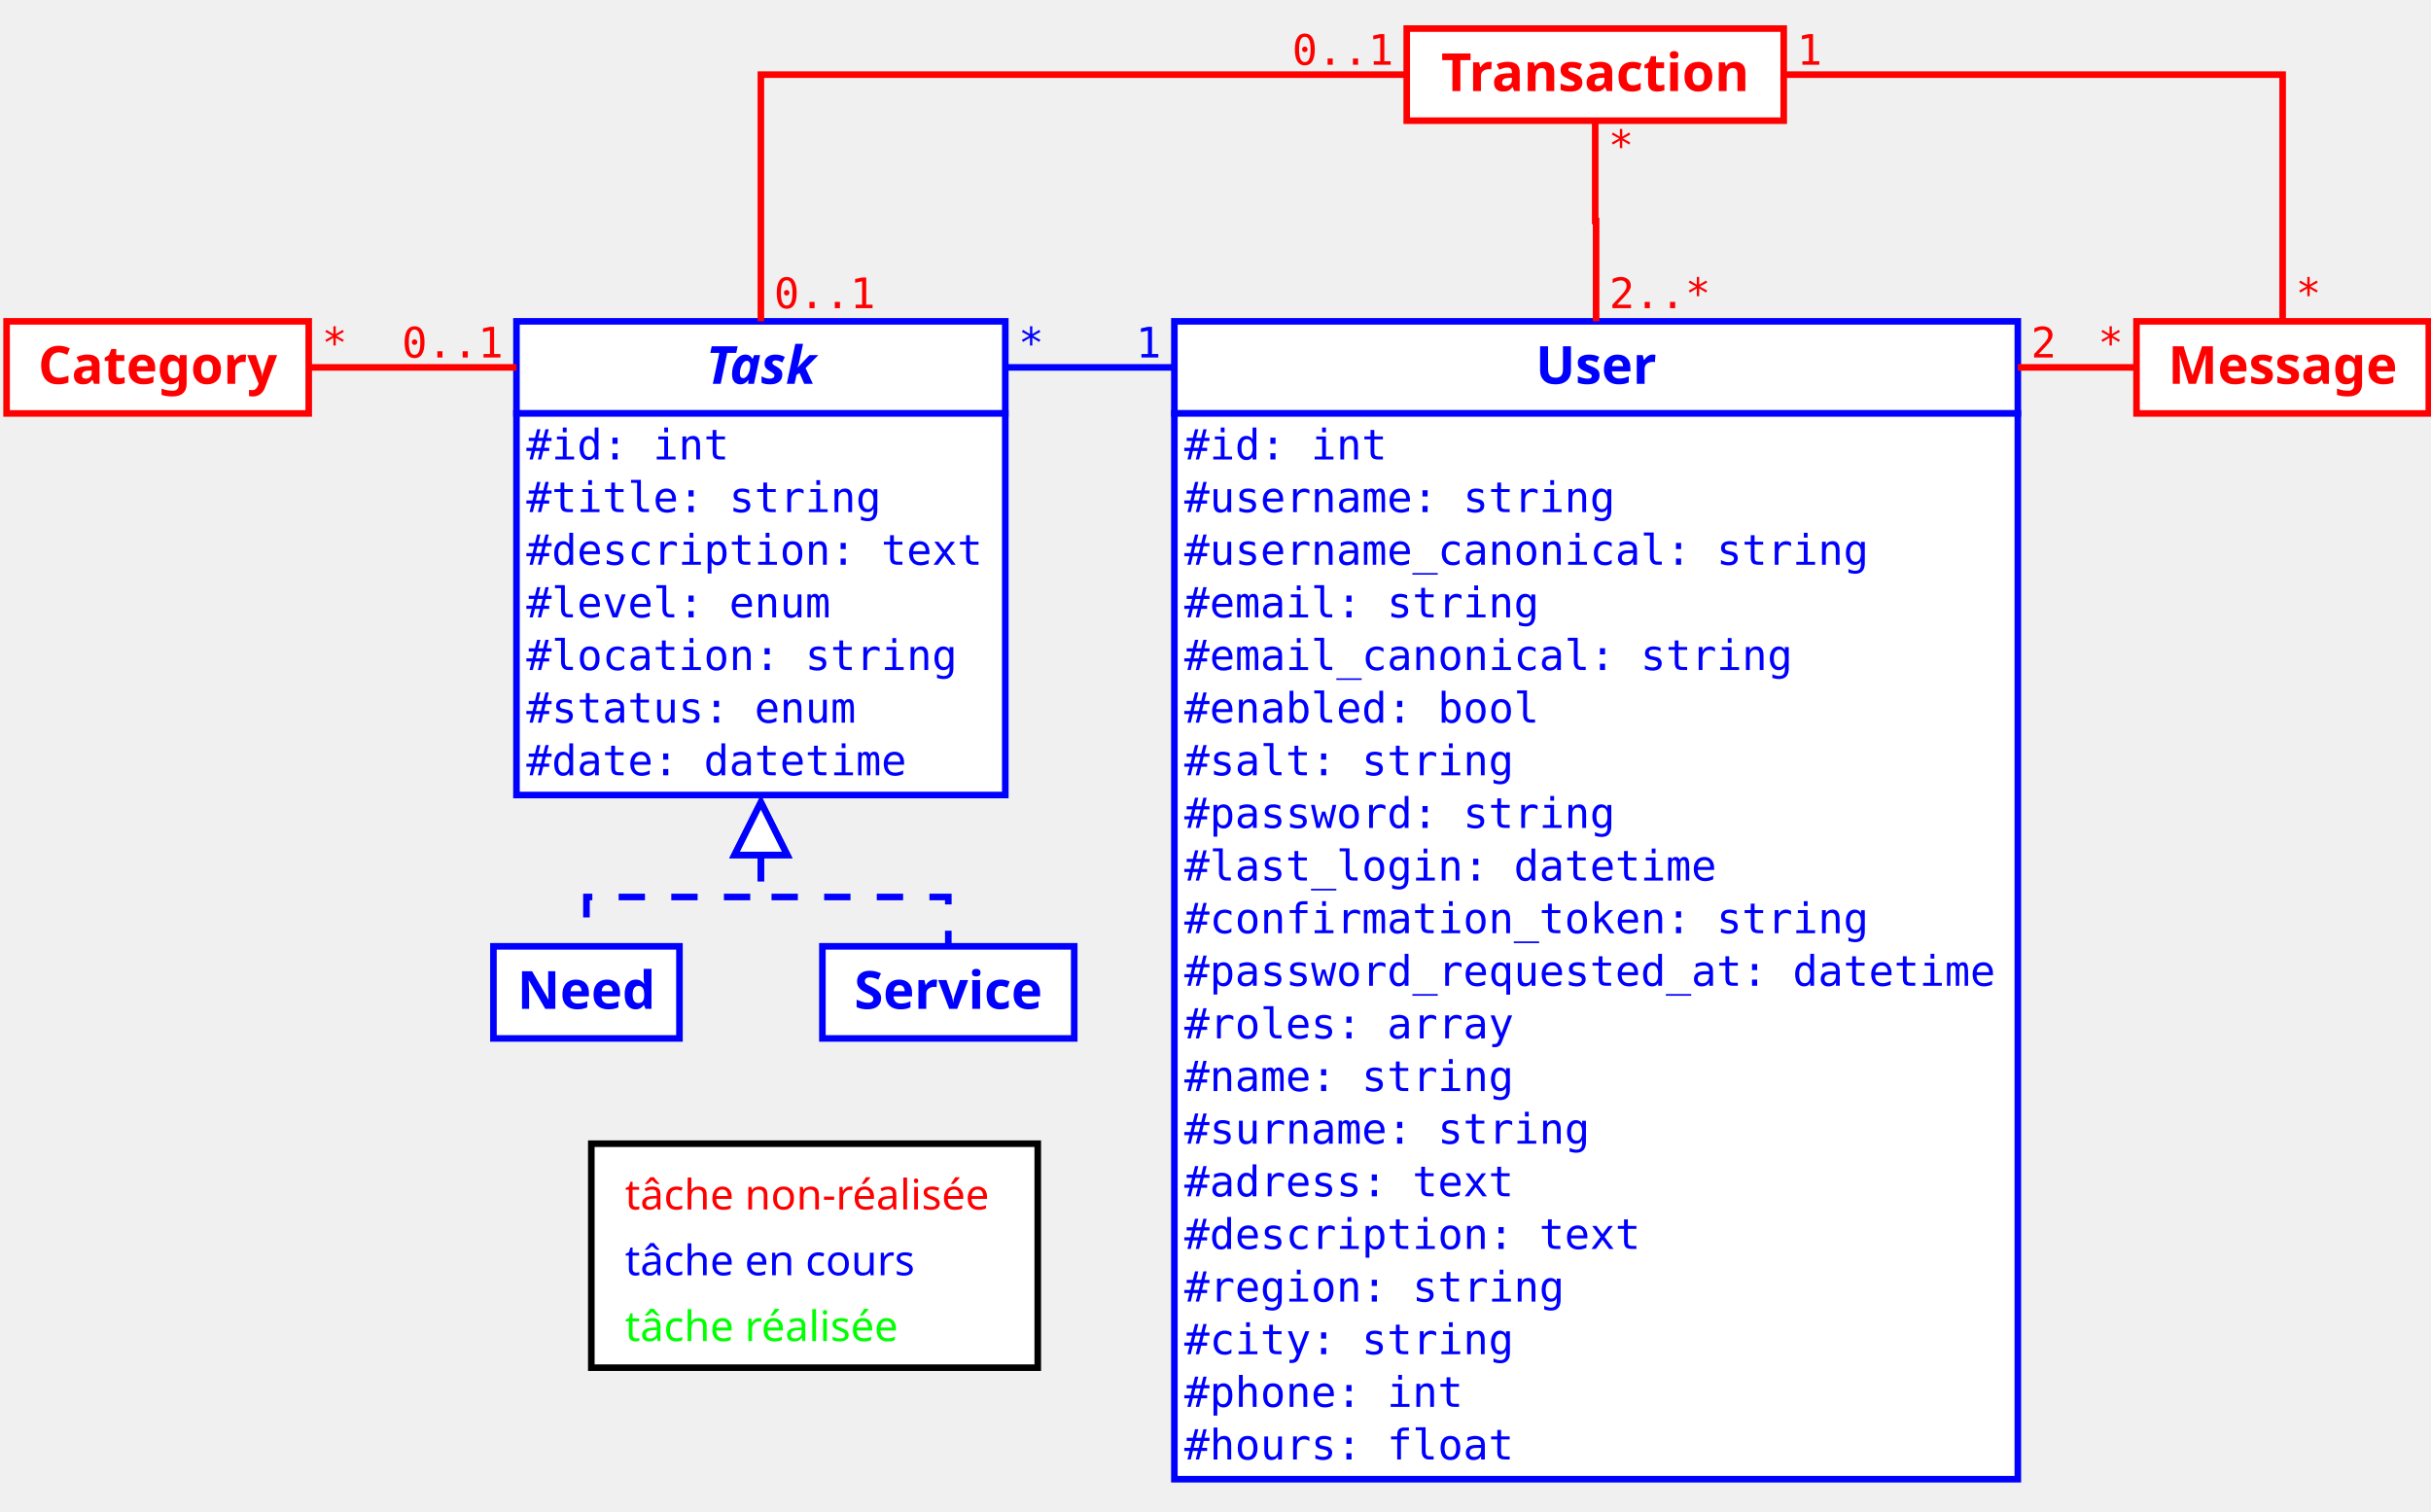
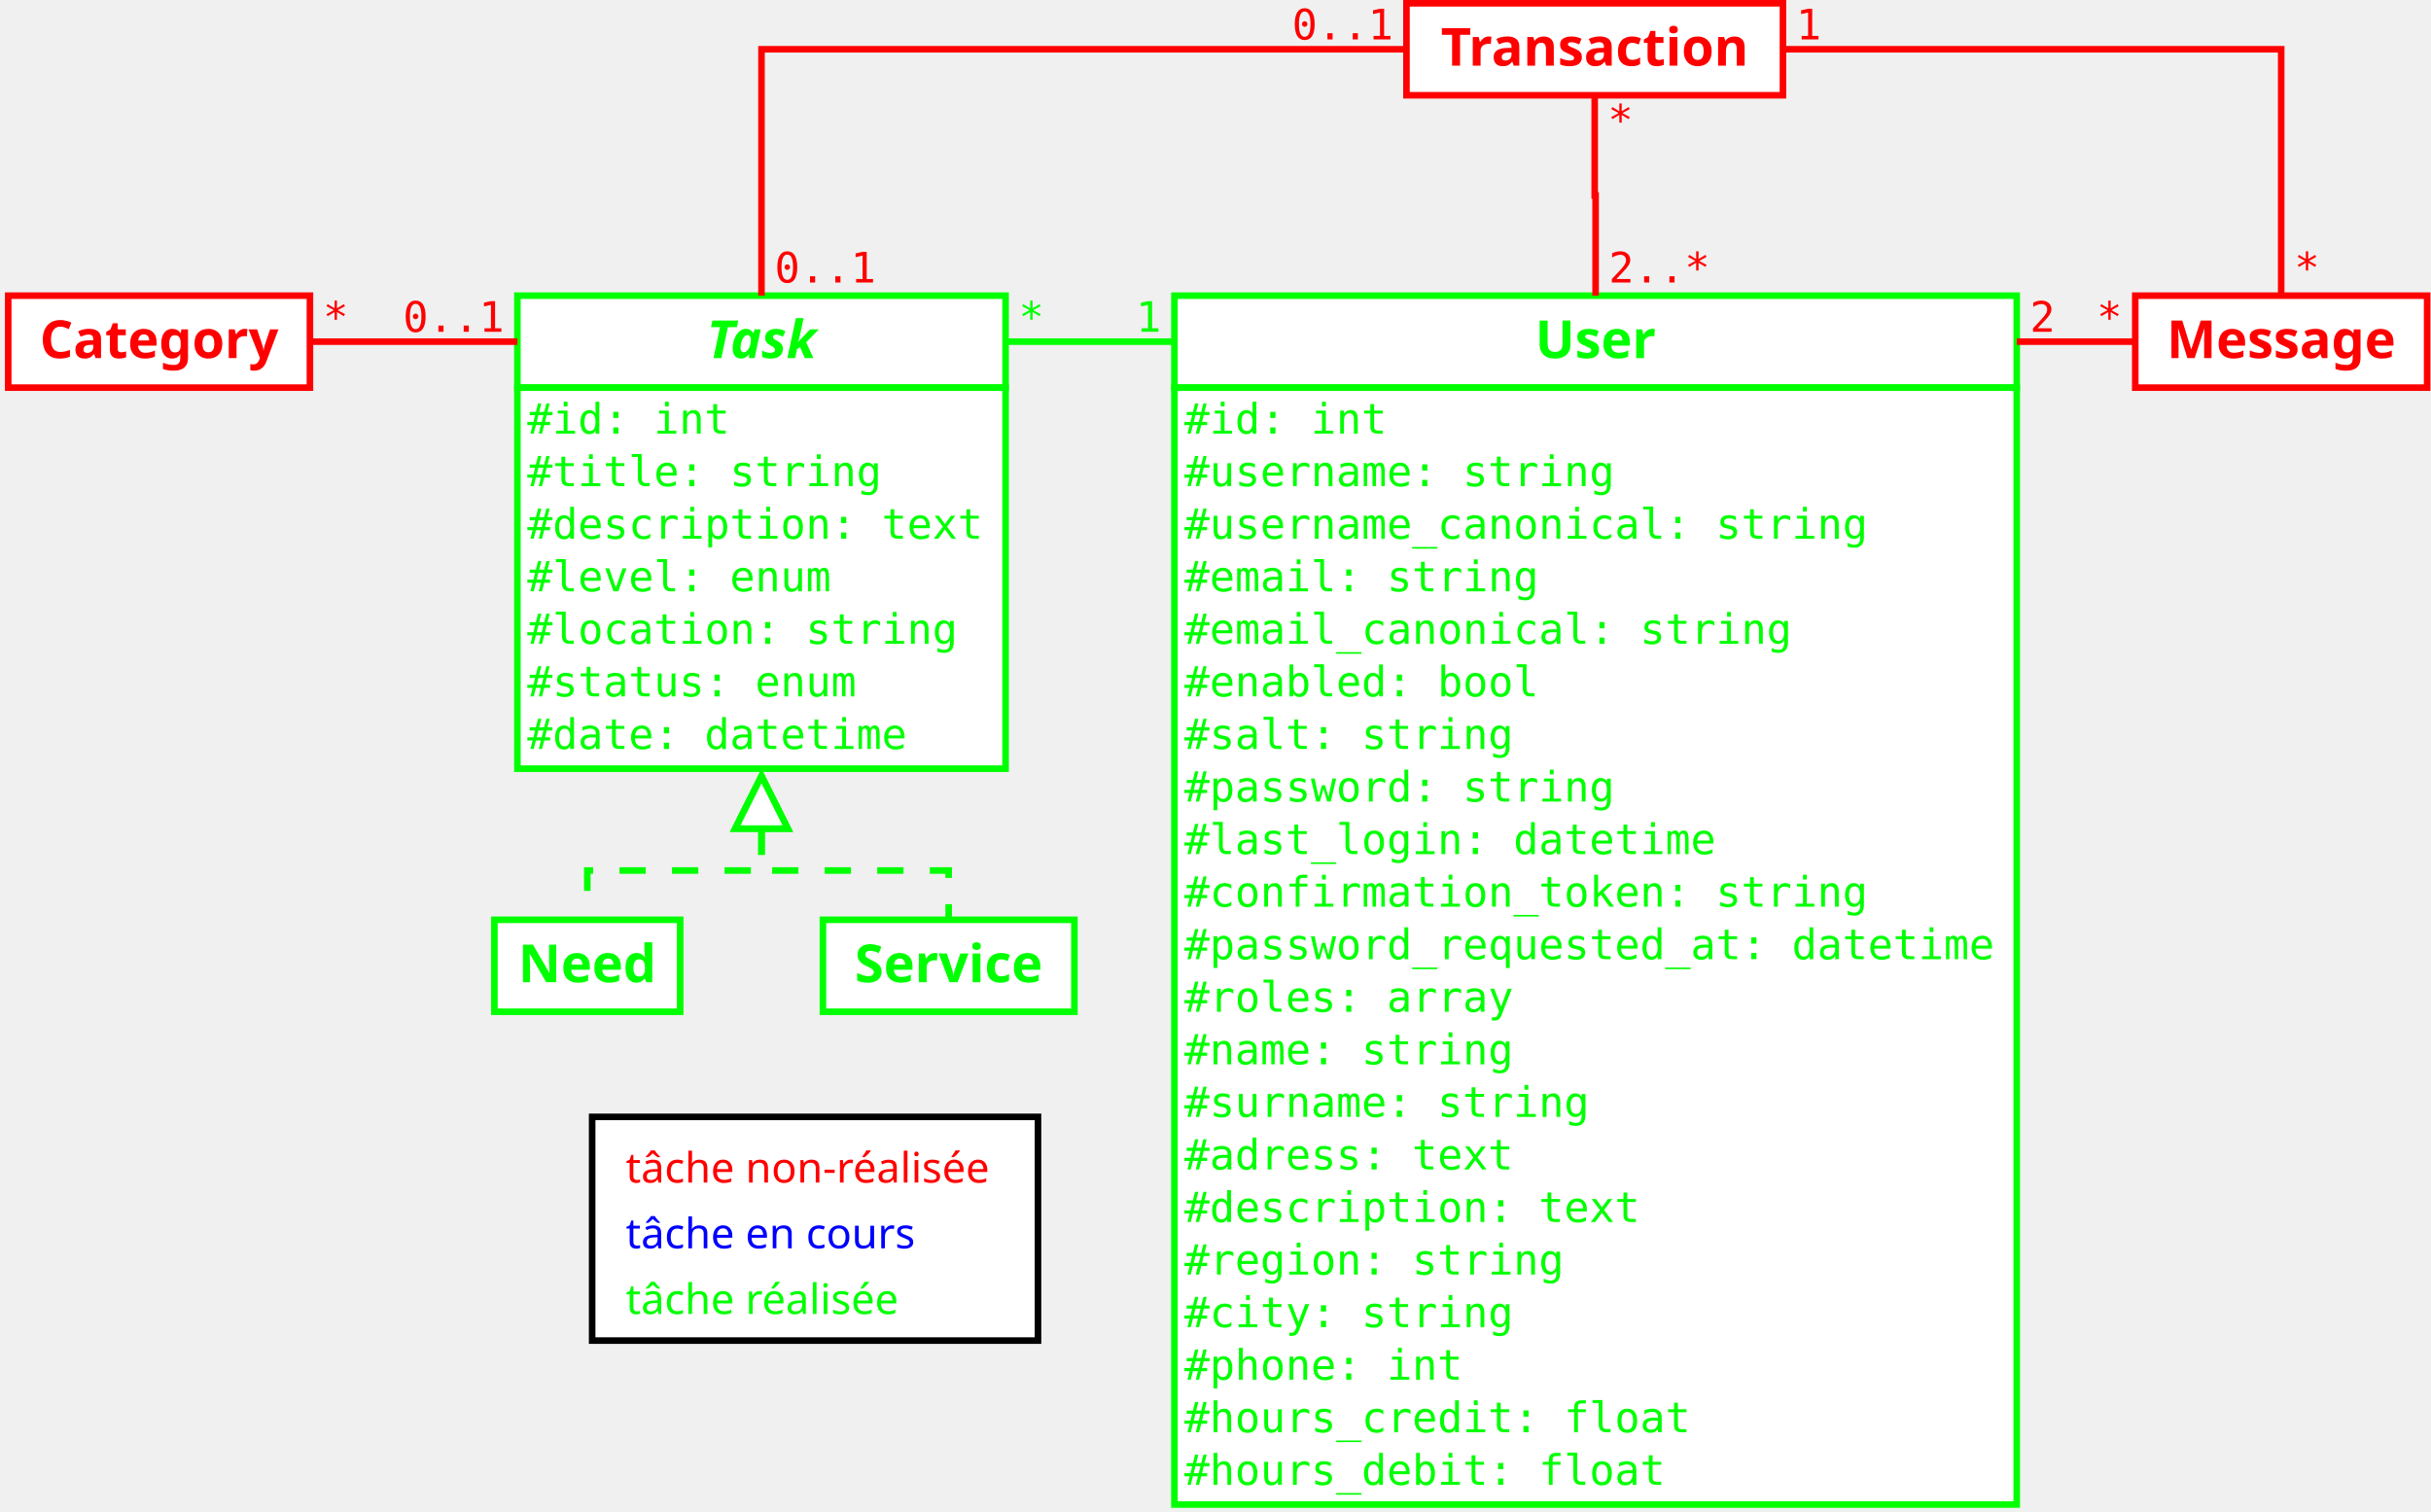
- <svg xmlns="http://www.w3.org/2000/svg" width="37cm" height="23cm" viewBox="230 -30 739 444">
+ <svg xmlns="http://www.w3.org/2000/svg" width="37cm" height="23cm" viewBox="230 -30 739 460">
  <g>
    <rect style="fill: #ffffff" x="409.752" y="310" width="135.713" height="68.097" />
    <rect style="fill: none; fill-opacity:0; stroke-width: 2; stroke: #000000" x="409.752" y="310" width="135.713" height="68.097" />
  </g>
  <g>
    <rect style="fill: #ffffff" x="587" y="60" width="256.4" height="28" />
-     <rect style="fill: none; fill-opacity:0; stroke-width: 2; stroke: #0000ff" x="587" y="60" width="256.4" height="28" />
-     <text font-size="16" style="fill: #0000ff;text-anchor:middle;font-family:sans-serif;font-style:normal;font-weight:700" x="715.2" y="79">User</text>
-     <rect style="fill: #ffffff" x="587" y="88" width="256.4" height="324" />
-     <rect style="fill: none; fill-opacity:0; stroke-width: 2; stroke: #0000ff" x="587" y="88" width="256.4" height="324" />
-     <text font-size="12.8" style="fill: #0000ff;text-anchor:start;font-family:monospace;font-style:normal;font-weight:normal" x="590" y="102">#id: int</text>
-     <text font-size="12.8" style="fill: #0000ff;text-anchor:start;font-family:monospace;font-style:normal;font-weight:normal" x="590" y="118">#username: string</text>
-     <text font-size="12.8" style="fill: #0000ff;text-anchor:start;font-family:monospace;font-style:normal;font-weight:normal" x="590" y="134">#username_canonical: string</text>
-     <text font-size="12.8" style="fill: #0000ff;text-anchor:start;font-family:monospace;font-style:normal;font-weight:normal" x="590" y="150">#email: string</text>
-     <text font-size="12.8" style="fill: #0000ff;text-anchor:start;font-family:monospace;font-style:normal;font-weight:normal" x="590" y="166">#email_canonical: string</text>
-     <text font-size="12.8" style="fill: #0000ff;text-anchor:start;font-family:monospace;font-style:normal;font-weight:normal" x="590" y="182">#enabled: bool</text>
-     <text font-size="12.8" style="fill: #0000ff;text-anchor:start;font-family:monospace;font-style:normal;font-weight:normal" x="590" y="198">#salt: string</text>
-     <text font-size="12.8" style="fill: #0000ff;text-anchor:start;font-family:monospace;font-style:normal;font-weight:normal" x="590" y="214">#password: string</text>
-     <text font-size="12.8" style="fill: #0000ff;text-anchor:start;font-family:monospace;font-style:normal;font-weight:normal" x="590" y="230">#last_login: datetime</text>
-     <text font-size="12.8" style="fill: #0000ff;text-anchor:start;font-family:monospace;font-style:normal;font-weight:normal" x="590" y="246">#confirmation_token: string</text>
-     <text font-size="12.8" style="fill: #0000ff;text-anchor:start;font-family:monospace;font-style:normal;font-weight:normal" x="590" y="262">#password_requested_at: datetime</text>
-     <text font-size="12.8" style="fill: #0000ff;text-anchor:start;font-family:monospace;font-style:normal;font-weight:normal" x="590" y="278">#roles: array</text>
-     <text font-size="12.8" style="fill: #0000ff;text-anchor:start;font-family:monospace;font-style:normal;font-weight:normal" x="590" y="294">#name: string</text>
-     <text font-size="12.8" style="fill: #0000ff;text-anchor:start;font-family:monospace;font-style:normal;font-weight:normal" x="590" y="310">#surname: string</text>
-     <text font-size="12.8" style="fill: #0000ff;text-anchor:start;font-family:monospace;font-style:normal;font-weight:normal" x="590" y="326">#adress: text</text>
-     <text font-size="12.8" style="fill: #0000ff;text-anchor:start;font-family:monospace;font-style:normal;font-weight:normal" x="590" y="342">#description: text</text>
-     <text font-size="12.8" style="fill: #0000ff;text-anchor:start;font-family:monospace;font-style:normal;font-weight:normal" x="590" y="358">#region: string</text>
-     <text font-size="12.8" style="fill: #0000ff;text-anchor:start;font-family:monospace;font-style:normal;font-weight:normal" x="590" y="374">#city: string</text>
-     <text font-size="12.8" style="fill: #0000ff;text-anchor:start;font-family:monospace;font-style:normal;font-weight:normal" x="590" y="390">#phone: int</text>
-     <text font-size="12.8" style="fill: #0000ff;text-anchor:start;font-family:monospace;font-style:normal;font-weight:normal" x="590" y="406">#hours: float</text>
+     <rect style="fill: none; fill-opacity:0; stroke-width: 2; stroke: #00ff00" x="587" y="60" width="256.4" height="28" />
+     <text font-size="16" style="fill: #00ff00;text-anchor:middle;font-family:sans-serif;font-style:normal;font-weight:700" x="715.2" y="79">User</text>
+     <rect style="fill: #ffffff" x="587" y="88" width="256.4" height="340" />
+     <rect style="fill: none; fill-opacity:0; stroke-width: 2; stroke: #00ff00" x="587" y="88" width="256.4" height="340" />
+     <text font-size="12.8" style="fill: #00ff00;text-anchor:start;font-family:monospace;font-style:normal;font-weight:normal" x="590" y="102">#id: int</text>
+     <text font-size="12.8" style="fill: #00ff00;text-anchor:start;font-family:monospace;font-style:normal;font-weight:normal" x="590" y="118">#username: string</text>
+     <text font-size="12.8" style="fill: #00ff00;text-anchor:start;font-family:monospace;font-style:normal;font-weight:normal" x="590" y="134">#username_canonical: string</text>
+     <text font-size="12.8" style="fill: #00ff00;text-anchor:start;font-family:monospace;font-style:normal;font-weight:normal" x="590" y="150">#email: string</text>
+     <text font-size="12.8" style="fill: #00ff00;text-anchor:start;font-family:monospace;font-style:normal;font-weight:normal" x="590" y="166">#email_canonical: string</text>
+     <text font-size="12.8" style="fill: #00ff00;text-anchor:start;font-family:monospace;font-style:normal;font-weight:normal" x="590" y="182">#enabled: bool</text>
+     <text font-size="12.8" style="fill: #00ff00;text-anchor:start;font-family:monospace;font-style:normal;font-weight:normal" x="590" y="198">#salt: string</text>
+     <text font-size="12.8" style="fill: #00ff00;text-anchor:start;font-family:monospace;font-style:normal;font-weight:normal" x="590" y="214">#password: string</text>
+     <text font-size="12.8" style="fill: #00ff00;text-anchor:start;font-family:monospace;font-style:normal;font-weight:normal" x="590" y="230">#last_login: datetime</text>
+     <text font-size="12.8" style="fill: #00ff00;text-anchor:start;font-family:monospace;font-style:normal;font-weight:normal" x="590" y="246">#confirmation_token: string</text>
+     <text font-size="12.8" style="fill: #00ff00;text-anchor:start;font-family:monospace;font-style:normal;font-weight:normal" x="590" y="262">#password_requested_at: datetime</text>
+     <text font-size="12.8" style="fill: #00ff00;text-anchor:start;font-family:monospace;font-style:normal;font-weight:normal" x="590" y="278">#roles: array</text>
+     <text font-size="12.8" style="fill: #00ff00;text-anchor:start;font-family:monospace;font-style:normal;font-weight:normal" x="590" y="294">#name: string</text>
+     <text font-size="12.8" style="fill: #00ff00;text-anchor:start;font-family:monospace;font-style:normal;font-weight:normal" x="590" y="310">#surname: string</text>
+     <text font-size="12.8" style="fill: #00ff00;text-anchor:start;font-family:monospace;font-style:normal;font-weight:normal" x="590" y="326">#adress: text</text>
+     <text font-size="12.8" style="fill: #00ff00;text-anchor:start;font-family:monospace;font-style:normal;font-weight:normal" x="590" y="342">#description: text</text>
+     <text font-size="12.8" style="fill: #00ff00;text-anchor:start;font-family:monospace;font-style:normal;font-weight:normal" x="590" y="358">#region: string</text>
+     <text font-size="12.8" style="fill: #00ff00;text-anchor:start;font-family:monospace;font-style:normal;font-weight:normal" x="590" y="374">#city: string</text>
+     <text font-size="12.8" style="fill: #00ff00;text-anchor:start;font-family:monospace;font-style:normal;font-weight:normal" x="590" y="390">#phone: int</text>
+     <text font-size="12.8" style="fill: #00ff00;text-anchor:start;font-family:monospace;font-style:normal;font-weight:normal" x="590" y="406">#hours_credit: float</text>
+     <text font-size="12.8" style="fill: #00ff00;text-anchor:start;font-family:monospace;font-style:normal;font-weight:normal" x="590" y="422">#hours_debit: float</text>
  </g>
  <g>
    <rect style="fill: #ffffff" x="480" y="250" width="76.55" height="28" />
-     <rect style="fill: none; fill-opacity:0; stroke-width: 2; stroke: #0000ff" x="480" y="250" width="76.55" height="28" />
-     <text font-size="16" style="fill: #0000ff;text-anchor:middle;font-family:sans-serif;font-style:normal;font-weight:700" x="518.275" y="269">Service</text>
+     <rect style="fill: none; fill-opacity:0; stroke-width: 2; stroke: #00ff00" x="480" y="250" width="76.55" height="28" />
+     <text font-size="16" style="fill: #00ff00;text-anchor:middle;font-family:sans-serif;font-style:normal;font-weight:700" x="518.275" y="269">Service</text>
  </g>
  <g>
    <rect style="fill: #ffffff" x="380" y="250" width="56.55" height="28" />
-     <rect style="fill: none; fill-opacity:0; stroke-width: 2; stroke: #0000ff" x="380" y="250" width="56.55" height="28" />
-     <text font-size="16" style="fill: #0000ff;text-anchor:middle;font-family:sans-serif;font-style:normal;font-weight:700" x="408.275" y="269">Need</text>
+     <rect style="fill: none; fill-opacity:0; stroke-width: 2; stroke: #00ff00" x="380" y="250" width="56.55" height="28" />
+     <text font-size="16" style="fill: #00ff00;text-anchor:middle;font-family:sans-serif;font-style:normal;font-weight:700" x="408.275" y="269">Need</text>
  </g>
  <g>
    <rect style="fill: #ffffff" x="879.476" y="60" width="88.85" height="28" />
    <rect style="fill: none; fill-opacity:0; stroke-width: 2; stroke: #ff0000" x="879.476" y="60" width="88.85" height="28" />
    <text font-size="16" style="fill: #ff0000;text-anchor:middle;font-family:sans-serif;font-style:normal;font-weight:700" x="923.901" y="79">Message</text>
  </g>
  <g>
    <rect style="fill: #ffffff" x="657.63" y="-29" width="114.6" height="28" />
    <rect style="fill: none; fill-opacity:0; stroke-width: 2; stroke: #ff0000" x="657.63" y="-29" width="114.6" height="28" />
    <text font-size="16" style="fill: #ff0000;text-anchor:middle;font-family:sans-serif;font-style:normal;font-weight:700" x="714.93" y="-10">Transaction</text>
  </g>
  <g>
    <rect style="fill: #ffffff" x="387" y="60" width="148.6" height="28" />
-     <rect style="fill: none; fill-opacity:0; stroke-width: 2; stroke: #0000ff" x="387" y="60" width="148.6" height="28" />
-     <text font-size="16" style="fill: #0000ff;text-anchor:middle;font-family:sans-serif;font-style:italic;font-weight:700" x="461.3" y="79">Task</text>
+     <rect style="fill: none; fill-opacity:0; stroke-width: 2; stroke: #00ff00" x="387" y="60" width="148.6" height="28" />
+     <text font-size="16" style="fill: #00ff00;text-anchor:middle;font-family:sans-serif;font-style:italic;font-weight:700" x="461.3" y="79">Task</text>
    <rect style="fill: #ffffff" x="387" y="88" width="148.6" height="116" />
-     <rect style="fill: none; fill-opacity:0; stroke-width: 2; stroke: #0000ff" x="387" y="88" width="148.6" height="116" />
-     <text font-size="12.8" style="fill: #0000ff;text-anchor:start;font-family:monospace;font-style:normal;font-weight:normal" x="390" y="102">#id: int</text>
-     <text font-size="12.8" style="fill: #0000ff;text-anchor:start;font-family:monospace;font-style:normal;font-weight:normal" x="390" y="118">#title: string</text>
-     <text font-size="12.8" style="fill: #0000ff;text-anchor:start;font-family:monospace;font-style:normal;font-weight:normal" x="390" y="134">#description: text</text>
-     <text font-size="12.8" style="fill: #0000ff;text-anchor:start;font-family:monospace;font-style:normal;font-weight:normal" x="390" y="150">#level: enum</text>
-     <text font-size="12.8" style="fill: #0000ff;text-anchor:start;font-family:monospace;font-style:normal;font-weight:normal" x="390" y="166">#location: string</text>
-     <text font-size="12.8" style="fill: #0000ff;text-anchor:start;font-family:monospace;font-style:normal;font-weight:normal" x="390" y="182">#status: enum</text>
-     <text font-size="12.8" style="fill: #0000ff;text-anchor:start;font-family:monospace;font-style:normal;font-weight:normal" x="390" y="198">#date: datetime</text>
+     <rect style="fill: none; fill-opacity:0; stroke-width: 2; stroke: #00ff00" x="387" y="88" width="148.6" height="116" />
+     <text font-size="12.8" style="fill: #00ff00;text-anchor:start;font-family:monospace;font-style:normal;font-weight:normal" x="390" y="102">#id: int</text>
+     <text font-size="12.8" style="fill: #00ff00;text-anchor:start;font-family:monospace;font-style:normal;font-weight:normal" x="390" y="118">#title: string</text>
+     <text font-size="12.8" style="fill: #00ff00;text-anchor:start;font-family:monospace;font-style:normal;font-weight:normal" x="390" y="134">#description: text</text>
+     <text font-size="12.8" style="fill: #00ff00;text-anchor:start;font-family:monospace;font-style:normal;font-weight:normal" x="390" y="150">#level: enum</text>
+     <text font-size="12.8" style="fill: #00ff00;text-anchor:start;font-family:monospace;font-style:normal;font-weight:normal" x="390" y="166">#location: string</text>
+     <text font-size="12.8" style="fill: #00ff00;text-anchor:start;font-family:monospace;font-style:normal;font-weight:normal" x="390" y="182">#status: enum</text>
+     <text font-size="12.8" style="fill: #00ff00;text-anchor:start;font-family:monospace;font-style:normal;font-weight:normal" x="390" y="198">#date: datetime</text>
  </g>
  <g>
-     <polyline style="fill: none; fill-opacity:0; stroke-width: 2; stroke-dasharray: 8; stroke: #0000ff" points="461.3,222.236 461.3,235 518.275,235 518.275,250 " />
+     <polyline style="fill: none; fill-opacity:0; stroke-width: 2; stroke-dasharray: 8; stroke: #00ff00" points="461.3,222.236 461.3,235 518.275,235 518.275,250 " />
    <polygon style="fill: #ffffff" points="469.3,222.236 461.3,206.236 453.3,222.236 " />
-     <polygon style="fill: none; fill-opacity:0; stroke-width: 2; stroke: #0000ff" points="469.3,222.236 461.3,206.236 453.3,222.236 " />
+     <polygon style="fill: none; fill-opacity:0; stroke-width: 2; stroke: #00ff00" points="469.3,222.236 461.3,206.236 453.3,222.236 " />
  </g>
  <g>
-     <polyline style="fill: none; fill-opacity:0; stroke-width: 2; stroke-dasharray: 8; stroke: #0000ff" points="461.3,222.236 461.3,235 408.275,235 408.275,250 " />
+     <polyline style="fill: none; fill-opacity:0; stroke-width: 2; stroke-dasharray: 8; stroke: #00ff00" points="461.3,222.236 461.3,235 408.275,235 408.275,250 " />
    <polygon style="fill: #ffffff" points="469.3,222.236 461.3,206.236 453.3,222.236 " />
-     <polygon style="fill: none; fill-opacity:0; stroke-width: 2; stroke: #0000ff" points="469.3,222.236 461.3,206.236 453.3,222.236 " />
+     <polygon style="fill: none; fill-opacity:0; stroke-width: 2; stroke: #00ff00" points="469.3,222.236 461.3,206.236 453.3,222.236 " />
  </g>
  <g>
    <polyline style="fill: none; fill-opacity:0; stroke-width: 2; stroke: #ff0000" points="714.93,-1 714.93,29.5 715.2,29.5 715.2,60 " />
    <text font-size="12.8" style="fill: #ff0000;text-anchor:middle;font-family:monospace;font-style:normal;font-weight:normal" x="715.065" y="26.5" />
    <text font-size="12.8" style="fill: #ff0000;text-anchor:start;font-family:monospace;font-style:normal;font-weight:normal" x="718.93" y="11">*</text>
    <text font-size="12.8" style="fill: #ff0000;text-anchor:start;font-family:monospace;font-style:normal;font-weight:normal" x="719.2" y="56">2..*</text>
  </g>
  <g>
-     <polyline style="fill: none; fill-opacity:0; stroke-width: 2; stroke: #0000ff" points="535.6,74 544,74 544,74 587,74 " />
-     <text font-size="12.8" style="fill: #0000ff;text-anchor:middle;font-family:monospace;font-style:normal;font-weight:normal" x="544" y="71" />
-     <text font-size="12.8" style="fill: #0000ff;text-anchor:start;font-family:monospace;font-style:normal;font-weight:normal" x="539.6" y="71">*</text>
-     <text font-size="12.8" style="fill: #0000ff;text-anchor:end;font-family:monospace;font-style:normal;font-weight:normal" x="583" y="71">1</text>
+     <polyline style="fill: none; fill-opacity:0; stroke-width: 2; stroke: #00ff00" points="535.6,74 544,74 544,74 587,74 " />
+     <text font-size="12.8" style="fill: #00ff00;text-anchor:middle;font-family:monospace;font-style:normal;font-weight:normal" x="544" y="71" />
+     <text font-size="12.8" style="fill: #00ff00;text-anchor:start;font-family:monospace;font-style:normal;font-weight:normal" x="539.6" y="71">*</text>
+     <text font-size="12.8" style="fill: #00ff00;text-anchor:end;font-family:monospace;font-style:normal;font-weight:normal" x="583" y="71">1</text>
  </g>
  <g>
    <polyline style="fill: none; fill-opacity:0; stroke-width: 2; stroke: #ff0000" points="657.63,-15 461.3,-15 461.3,60 " />
    <text font-size="12.8" style="fill: #ff0000;text-anchor:middle;font-family:monospace;font-style:normal;font-weight:normal" x="559.465" y="-18" />
    <text font-size="12.8" style="fill: #ff0000;text-anchor:end;font-family:monospace;font-style:normal;font-weight:normal" x="653.63" y="-18">0..1</text>
    <text font-size="12.8" style="fill: #ff0000;text-anchor:start;font-family:monospace;font-style:normal;font-weight:normal" x="465.3" y="56">0..1</text>
  </g>
  <text font-size="12.8" style="fill: #ff0000;text-anchor:start;font-family:sans-serif;font-style:normal;font-weight:normal" x="420" y="330">
    <tspan x="420" y="330">tâche non-réalisée</tspan>
  </text>
  <text font-size="12.8" style="fill: #0000ff;text-anchor:start;font-family:sans-serif;font-style:normal;font-weight:normal" x="420" y="350">
    <tspan x="420" y="350">tâche en cours</tspan>
  </text>
  <text font-size="12.8" style="fill: #00ff00;text-anchor:start;font-family:sans-serif;font-style:normal;font-weight:normal" x="420" y="370">
    <tspan x="420" y="370">tâche réalisée</tspan>
  </text>
  <g>
    <polyline style="fill: none; fill-opacity:0; stroke-width: 2; stroke: #ff0000" points="879.476,74 864,74 864,74 843.4,74 " />
    <text font-size="12.8" style="fill: #ff0000;text-anchor:middle;font-family:monospace;font-style:normal;font-weight:normal" x="864" y="71" />
    <text font-size="12.8" style="fill: #ff0000;text-anchor:end;font-family:monospace;font-style:normal;font-weight:normal" x="875.476" y="71">*</text>
    <text font-size="12.8" style="fill: #ff0000;text-anchor:start;font-family:monospace;font-style:normal;font-weight:normal" x="847.4" y="71">2</text>
  </g>
  <g>
    <polyline style="fill: none; fill-opacity:0; stroke-width: 2; stroke: #ff0000" points="923.901,60 923.901,-15 772.23,-15 " />
    <text font-size="12.8" style="fill: #ff0000;text-anchor:middle;font-family:monospace;font-style:normal;font-weight:normal" x="848.065" y="-18" />
    <text font-size="12.8" style="fill: #ff0000;text-anchor:start;font-family:monospace;font-style:normal;font-weight:normal" x="927.901" y="56">*</text>
    <text font-size="12.8" style="fill: #ff0000;text-anchor:start;font-family:monospace;font-style:normal;font-weight:normal" x="776.23" y="-18">1</text>
  </g>
  <g>
    <rect style="fill: #ffffff" x="232" y="60" width="91.85" height="28" />
    <rect style="fill: none; fill-opacity:0; stroke-width: 2; stroke: #ff0000" x="232" y="60" width="91.85" height="28" />
    <text font-size="16" style="fill: #ff0000;text-anchor:middle;font-family:sans-serif;font-style:normal;font-weight:700" x="277.925" y="79">Category</text>
  </g>
  <g>
    <polyline style="fill: none; fill-opacity:0; stroke-width: 2; stroke: #ff0000" points="323.85,74 324.85,74 386,74 387,74 " />
    <text font-size="12.8" style="fill: #ff0000;text-anchor:middle;font-family:monospace;font-style:normal;font-weight:normal" x="355.425" y="71" />
    <text font-size="12.8" style="fill: #ff0000;text-anchor:start;font-family:monospace;font-style:normal;font-weight:normal" x="327.85" y="71">*</text>
    <text font-size="12.8" style="fill: #ff0000;text-anchor:end;font-family:monospace;font-style:normal;font-weight:normal" x="383" y="71">0..1</text>
  </g>
</svg>
